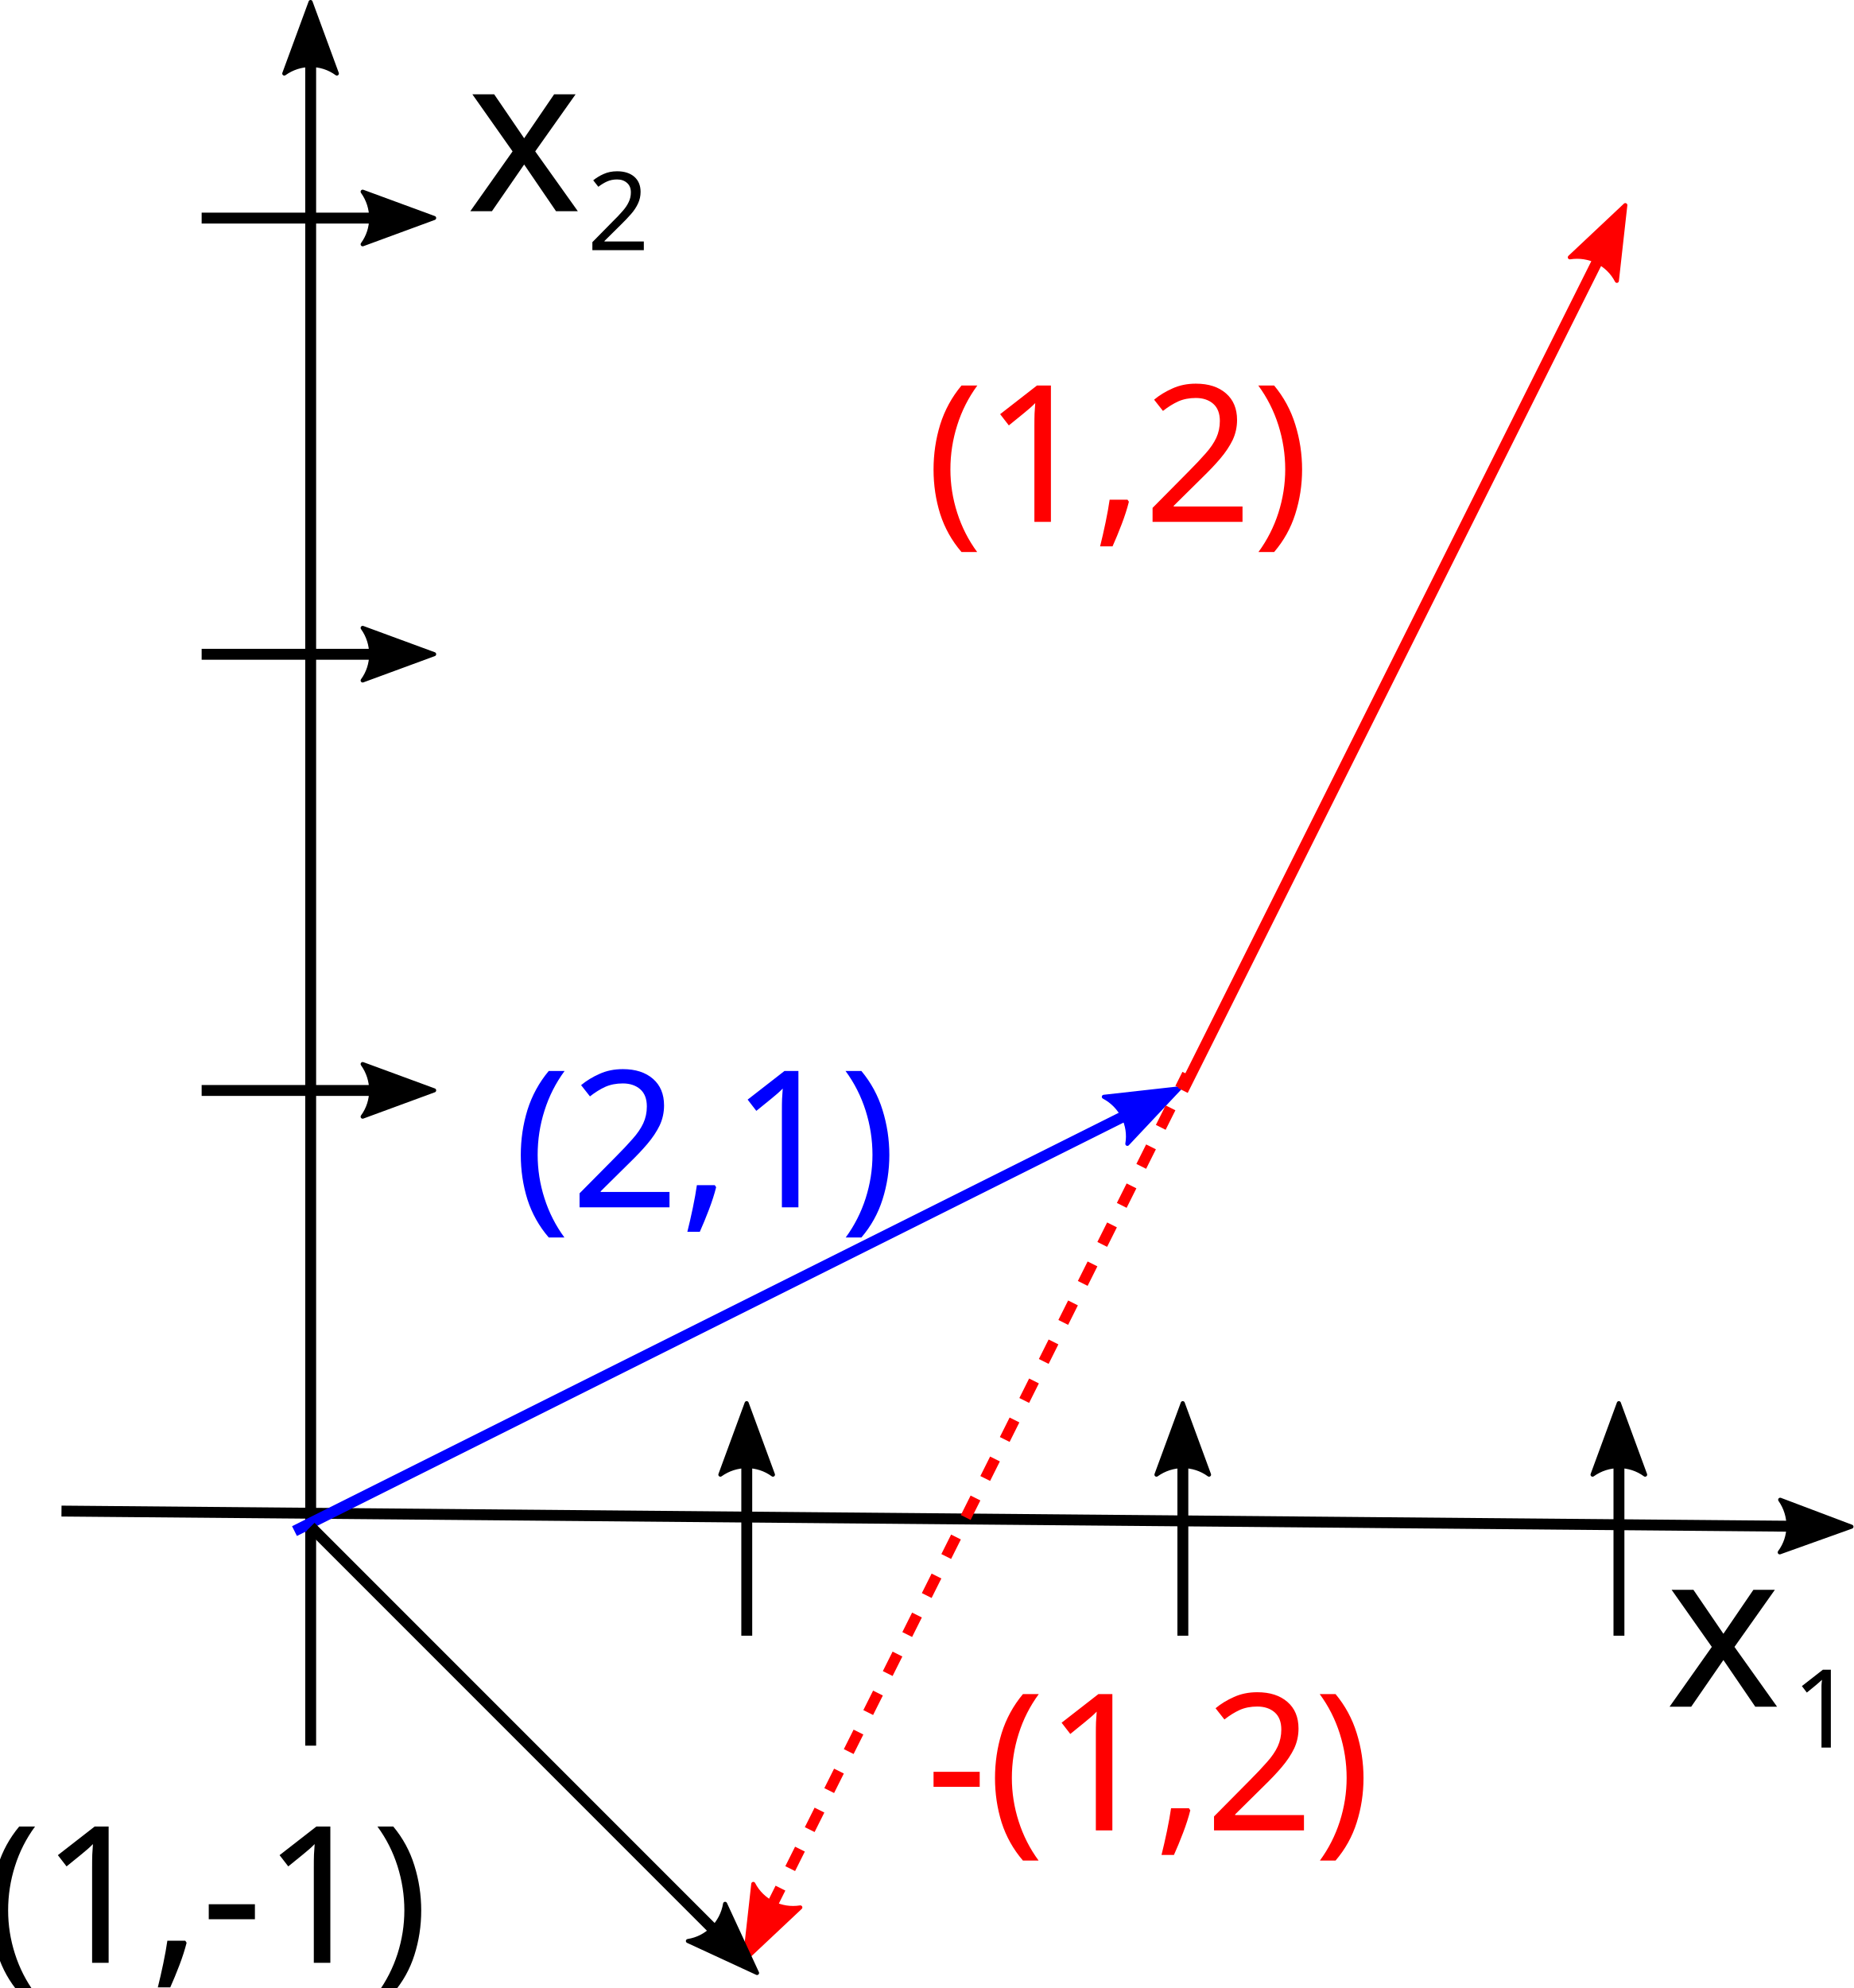
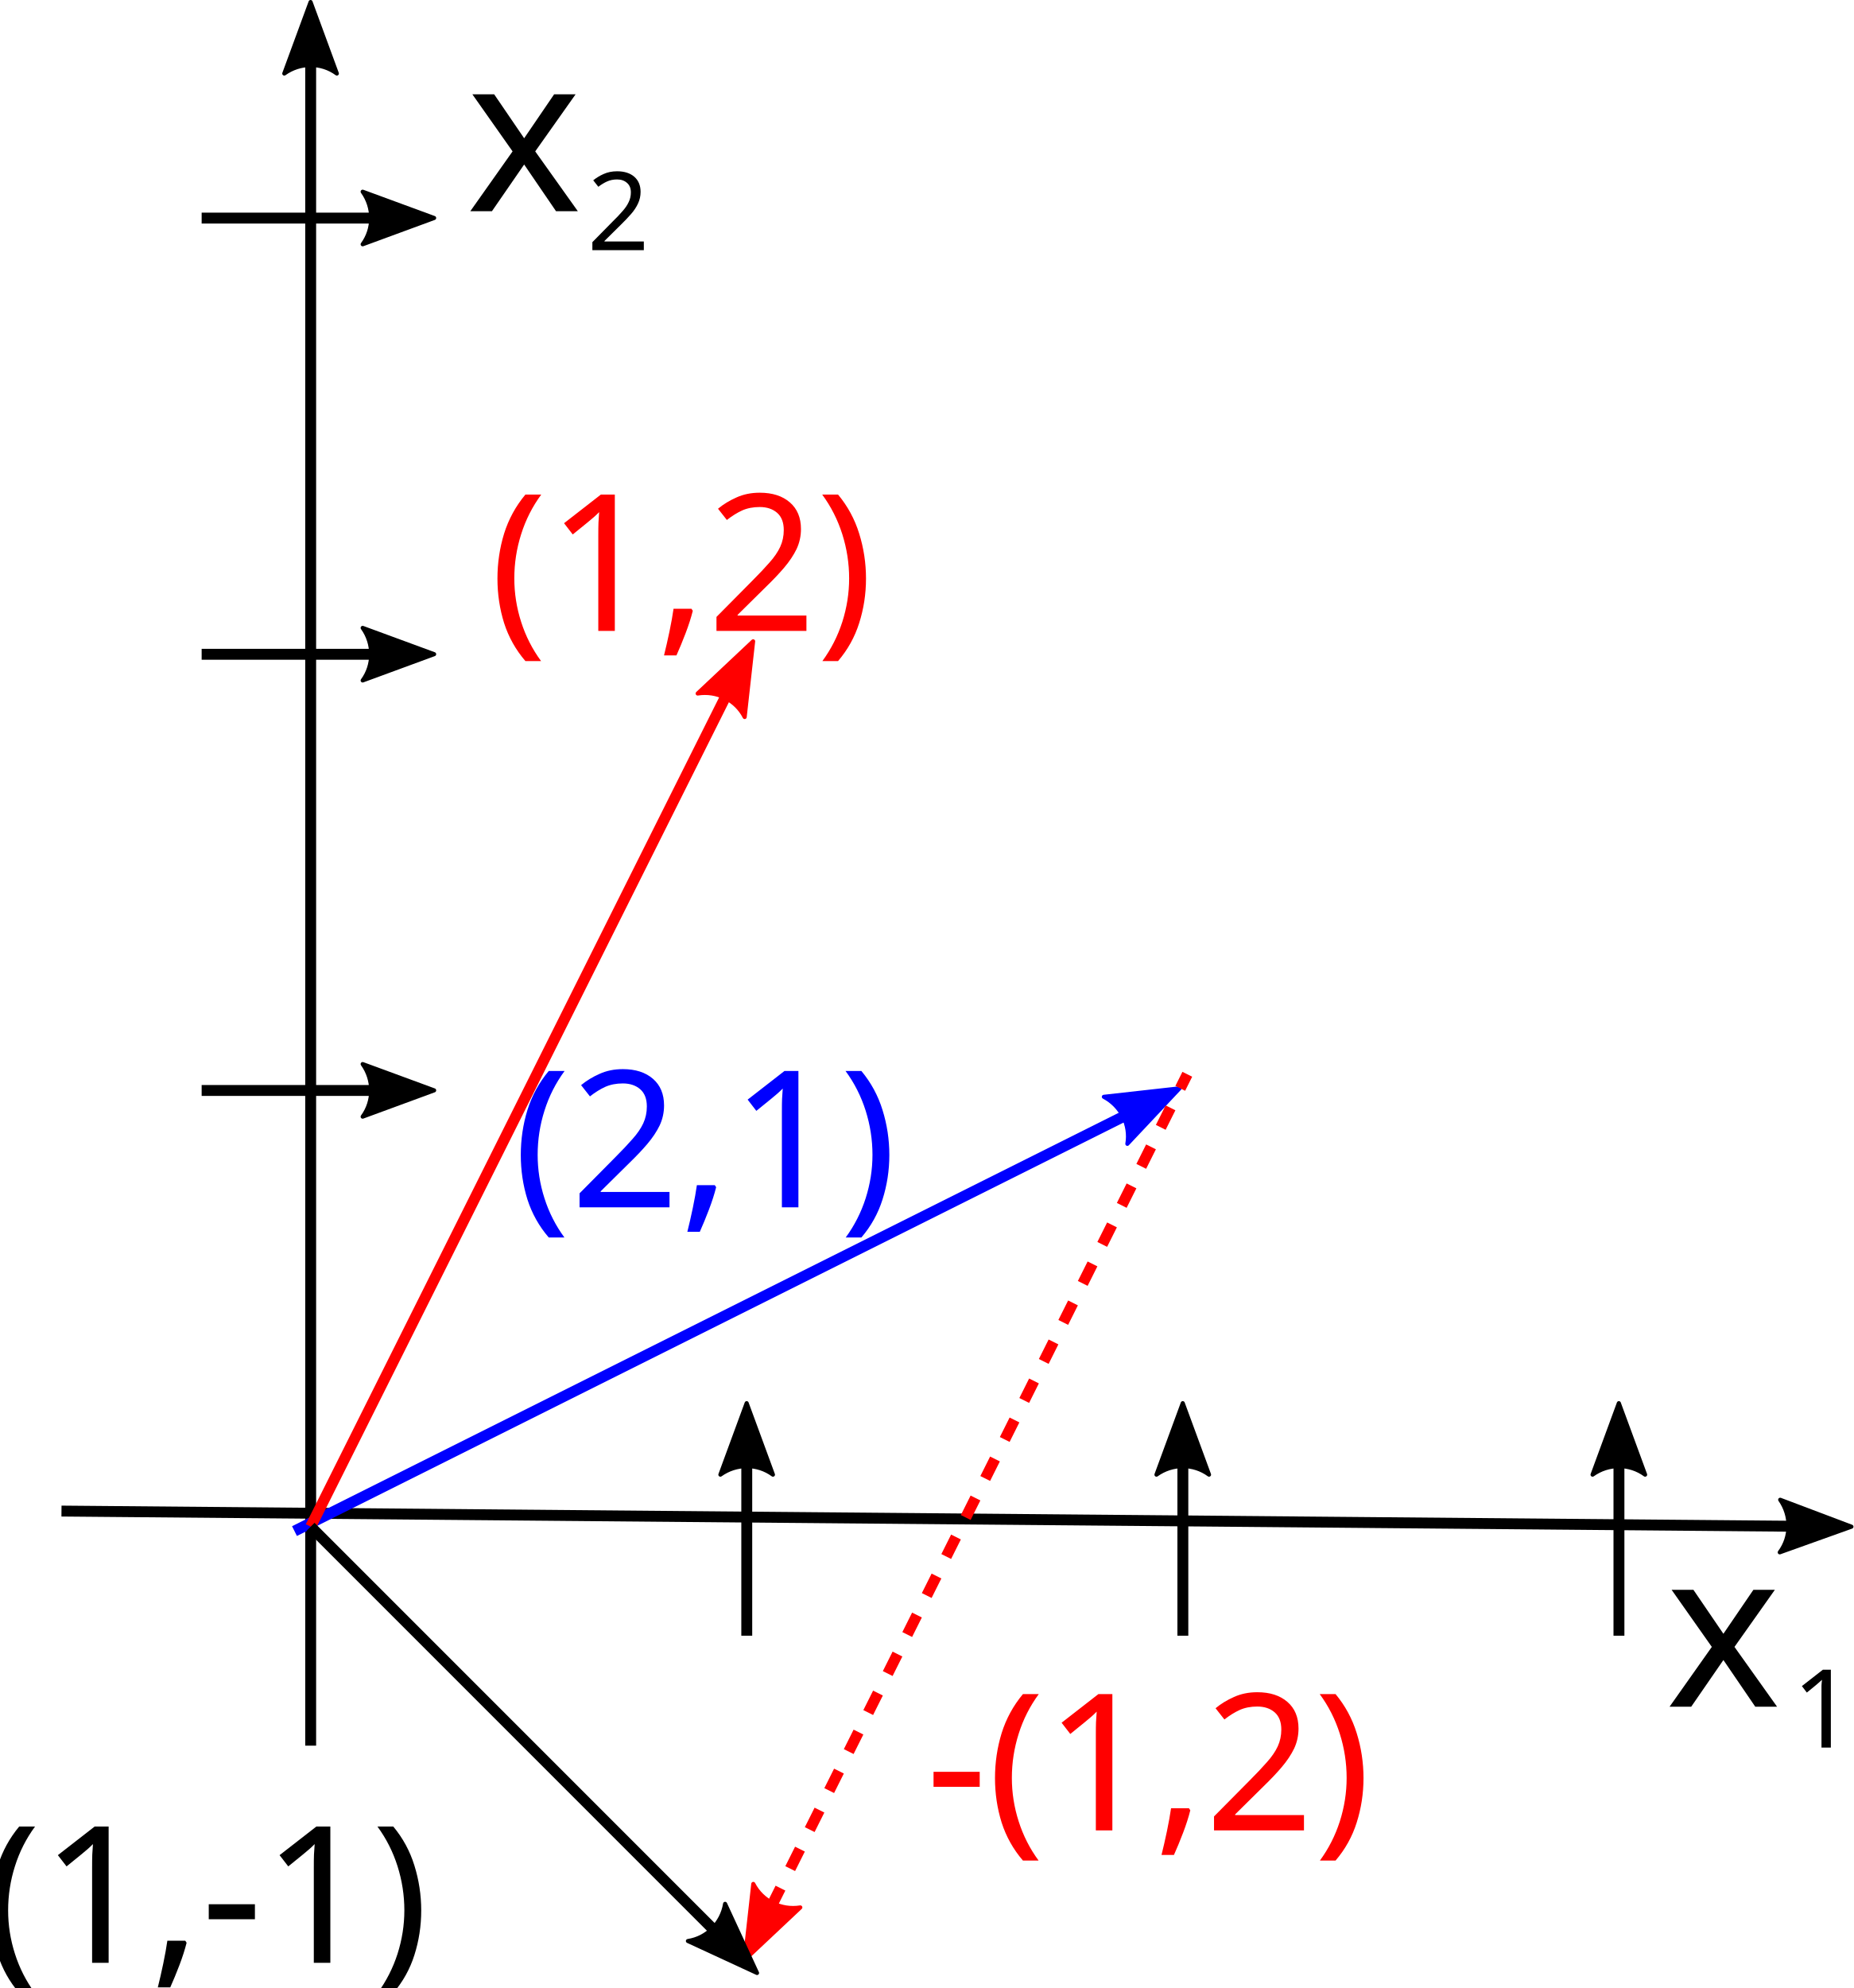
<svg xmlns="http://www.w3.org/2000/svg" width="47.98mm" height="51.451mm" viewBox="0 0 170.008 182.307" id="svg4281" version="1.1">
  <defs id="defs4283">
    <marker style="overflow:visible" id="marker6880" refX="0" refY="0" orient="auto">
      <path transform="scale(0.6,0.6)" d="M 8.719,4.034 -2.207,0.016 8.719,-4.002 c -1.745,2.372 -1.735,5.617 -6e-7,8.035 z" style="fill:#000000;fill-opacity:1;fill-rule:evenodd;stroke:#000000;stroke-width:0.625;stroke-linejoin:round;stroke-opacity:1" id="path6882" />
    </marker>
    <marker style="overflow:visible" id="marker6682" refX="0" refY="0" orient="auto">
      <path transform="scale(0.6,0.6)" d="M 8.719,4.034 -2.207,0.016 8.719,-4.002 c -1.745,2.372 -1.735,5.617 -6e-7,8.035 z" style="fill:#000000;fill-opacity:1;fill-rule:evenodd;stroke:#000000;stroke-width:0.625;stroke-linejoin:round;stroke-opacity:1" id="path6684" />
    </marker>
    <marker style="overflow:visible" id="marker6488" refX="0" refY="0" orient="auto">
      <path transform="scale(0.6,0.6)" d="M 8.719,4.034 -2.207,0.016 8.719,-4.002 c -1.745,2.372 -1.735,5.617 -6e-7,8.035 z" style="fill:#ff0000;fill-opacity:1;fill-rule:evenodd;stroke:#ff0000;stroke-width:0.625;stroke-linejoin:round;stroke-opacity:1" id="path6490" />
    </marker>
    <marker style="overflow:visible" id="marker6298" refX="0" refY="0" orient="auto">
      <path transform="scale(0.6,0.6)" d="M 8.719,4.034 -2.207,0.016 8.719,-4.002 c -1.745,2.372 -1.735,5.617 -6e-7,8.035 z" style="fill:#ff0000;fill-opacity:1;fill-rule:evenodd;stroke:#ff0000;stroke-width:0.625;stroke-linejoin:round;stroke-opacity:1" id="path6300" />
    </marker>
    <marker style="overflow:visible" id="marker6112" refX="0" refY="0" orient="auto">
      <path transform="scale(0.6,0.6)" d="M 8.719,4.034 -2.207,0.016 8.719,-4.002 c -1.745,2.372 -1.735,5.617 -6e-7,8.035 z" style="fill:#0000ff;fill-opacity:1;fill-rule:evenodd;stroke:#0000ff;stroke-width:0.625;stroke-linejoin:round;stroke-opacity:1" id="path6114" />
    </marker>
    <marker style="overflow:visible" id="marker5930" refX="0" refY="0" orient="auto">
      <path transform="scale(0.6,0.6)" d="M 8.719,4.034 -2.207,0.016 8.719,-4.002 c -1.745,2.372 -1.735,5.617 -6e-7,8.035 z" style="fill:#000000;fill-opacity:1;fill-rule:evenodd;stroke:#000000;stroke-width:0.625;stroke-linejoin:round;stroke-opacity:1" id="path5932" />
    </marker>
    <marker style="overflow:visible" id="marker5752" refX="0" refY="0" orient="auto">
      <path transform="scale(0.6,0.6)" d="M 8.719,4.034 -2.207,0.016 8.719,-4.002 c -1.745,2.372 -1.735,5.617 -6e-7,8.035 z" style="fill:#000000;fill-opacity:1;fill-rule:evenodd;stroke:#000000;stroke-width:0.625;stroke-linejoin:round;stroke-opacity:1" id="path5754" />
    </marker>
    <marker style="overflow:visible" id="marker5578" refX="0" refY="0" orient="auto">
      <path transform="scale(0.6,0.6)" d="M 8.719,4.034 -2.207,0.016 8.719,-4.002 c -1.745,2.372 -1.735,5.617 -6e-7,8.035 z" style="fill:#000000;fill-opacity:1;fill-rule:evenodd;stroke:#000000;stroke-width:0.625;stroke-linejoin:round;stroke-opacity:1" id="path5580" />
    </marker>
    <marker style="overflow:visible" id="marker5408" refX="0" refY="0" orient="auto">
      <path transform="scale(0.6,0.6)" d="M 8.719,4.034 -2.207,0.016 8.719,-4.002 c -1.745,2.372 -1.735,5.617 -6e-7,8.035 z" style="fill:#000000;fill-opacity:1;fill-rule:evenodd;stroke:#000000;stroke-width:0.625;stroke-linejoin:round;stroke-opacity:1" id="path5410" />
    </marker>
    <marker style="overflow:visible" id="marker5242" refX="0" refY="0" orient="auto">
      <path transform="scale(0.6,0.6)" d="M 8.719,4.034 -2.207,0.016 8.719,-4.002 c -1.745,2.372 -1.735,5.617 -6e-7,8.035 z" style="fill:#000000;fill-opacity:1;fill-rule:evenodd;stroke:#000000;stroke-width:0.625;stroke-linejoin:round;stroke-opacity:1" id="path5244" />
    </marker>
    <marker style="overflow:visible" id="marker5232" refX="0" refY="0" orient="auto">
      <path transform="scale(0.6,0.6)" d="M 8.719,4.034 -2.207,0.016 8.719,-4.002 c -1.745,2.372 -1.735,5.617 -6e-7,8.035 z" style="fill:#000000;fill-opacity:1;fill-rule:evenodd;stroke:#000000;stroke-width:0.625;stroke-linejoin:round;stroke-opacity:1" id="path5234" />
    </marker>
    <marker orient="auto" refY="0" refX="0" id="marker4839" style="overflow:visible">
      <path id="path4841" d="M 0,0 5,-5 -12.5,0 5,5 0,0 Z" style="fill:#000000;fill-opacity:1;fill-rule:evenodd;stroke:#000000;stroke-width:1pt;stroke-opacity:1" transform="matrix(0.8,0,0,0.8,10,0)" />
    </marker>
    <marker orient="auto" refY="0" refX="0" id="marker4700" style="overflow:visible">
      <path id="path4382" d="M 0,0 5,-5 -12.5,0 5,5 0,0 Z" style="fill:#000000;fill-opacity:1;fill-rule:evenodd;stroke:#000000;stroke-width:1pt;stroke-opacity:1" transform="matrix(0.8,0,0,0.8,10,0)" />
    </marker>
    <marker orient="auto" refY="0" refX="0" id="marker4641" style="overflow:visible">
      <path id="path4643" d="M 0,0 5,-5 -12.5,0 5,5 0,0 Z" style="fill:#0000ff;fill-opacity:1;fill-rule:evenodd;stroke:#0000ff;stroke-width:1pt;stroke-opacity:1" transform="matrix(0.4,0,0,0.4,4,0)" />
    </marker>
    <marker orient="auto" refY="0" refX="0" id="marker4638" style="overflow:visible">
      <path id="path4388" d="M 0,0 5,-5 -12.5,0 5,5 0,0 Z" style="fill:#ff0000;fill-opacity:1;fill-rule:evenodd;stroke:#ff0000;stroke-width:1pt;stroke-opacity:1" transform="matrix(0.4,0,0,0.4,4,0)" />
    </marker>
    <marker orient="auto" refY="0" refX="0" id="marker5572" style="overflow:visible">
      <path id="path5574" style="fill:#000000;fill-opacity:1;fill-rule:evenodd;stroke:#000000;stroke-width:0.625;stroke-linejoin:round;stroke-opacity:1" d="M 8.719,4.034 -2.207,0.016 8.719,-4.002 c -1.745,2.372 -1.735,5.617 -6e-7,8.035 z" transform="scale(0.6,0.6)" />
    </marker>
    <marker orient="auto" refY="0" refX="0" id="marker5466" style="overflow:visible">
      <path id="path5468" style="fill:#0000ff;fill-opacity:1;fill-rule:evenodd;stroke:#0000ff;stroke-width:0.625;stroke-linejoin:round;stroke-opacity:1" d="M 8.719,4.034 -2.207,0.016 8.719,-4.002 c -1.745,2.372 -1.735,5.617 -6e-7,8.035 z" transform="scale(0.6,0.6)" />
    </marker>
    <marker orient="auto" refY="0" refX="0" id="marker5364" style="overflow:visible">
      <path id="path5366" style="fill:#0000ff;fill-opacity:1;fill-rule:evenodd;stroke:#0000ff;stroke-width:0.625;stroke-linejoin:round;stroke-opacity:1" d="M 8.719,4.034 -2.207,0.016 8.719,-4.002 c -1.745,2.372 -1.735,5.617 -6e-7,8.035 z" transform="scale(0.6,0.6)" />
    </marker>
    <marker orient="auto" refY="0" refX="0" id="marker5266" style="overflow:visible">
      <path id="path5268" style="fill:#000000;fill-opacity:1;fill-rule:evenodd;stroke:#000000;stroke-width:0.625;stroke-linejoin:round;stroke-opacity:1" d="M 8.719,4.034 -2.207,0.016 8.719,-4.002 c -1.745,2.372 -1.735,5.617 -6e-7,8.035 z" transform="scale(0.6,0.6)" />
    </marker>
    <marker orient="auto" refY="0" refX="0" id="marker5172" style="overflow:visible">
      <path id="path5174" style="fill:#000000;fill-opacity:1;fill-rule:evenodd;stroke:#000000;stroke-width:0.625;stroke-linejoin:round;stroke-opacity:1" d="M 8.719,4.034 -2.207,0.016 8.719,-4.002 c -1.745,2.372 -1.735,5.617 -6e-7,8.035 z" transform="scale(0.6,0.6)" />
    </marker>
    <marker orient="auto" refY="0" refX="0" id="marker5082" style="overflow:visible">
      <path id="path5084" style="fill:#000000;fill-opacity:1;fill-rule:evenodd;stroke:#000000;stroke-width:0.625;stroke-linejoin:round;stroke-opacity:1" d="M 8.719,4.034 -2.207,0.016 8.719,-4.002 c -1.745,2.372 -1.735,5.617 -6e-7,8.035 z" transform="scale(0.6,0.6)" />
    </marker>
    <marker orient="auto" refY="0" refX="0" id="marker4996" style="overflow:visible">
      <path id="path4998" style="fill:#000000;fill-opacity:1;fill-rule:evenodd;stroke:#000000;stroke-width:0.625;stroke-linejoin:round;stroke-opacity:1" d="M 8.719,4.034 -2.207,0.016 8.719,-4.002 c -1.745,2.372 -1.735,5.617 -6e-7,8.035 z" transform="scale(0.6,0.6)" />
    </marker>
    <marker orient="auto" refY="0" refX="0" id="marker4914" style="overflow:visible">
      <path id="path4916" style="fill:#000000;fill-opacity:1;fill-rule:evenodd;stroke:#000000;stroke-width:0.625;stroke-linejoin:round;stroke-opacity:1" d="M 8.719,4.034 -2.207,0.016 8.719,-4.002 c -1.745,2.372 -1.735,5.617 -6e-7,8.035 z" transform="scale(0.6,0.6)" />
    </marker>
    <marker orient="auto" refY="0" refX="0" id="marker4836" style="overflow:visible">
      <path id="path4838" style="fill:#000000;fill-opacity:1;fill-rule:evenodd;stroke:#000000;stroke-width:0.625;stroke-linejoin:round;stroke-opacity:1" d="M 8.719,4.034 -2.207,0.016 8.719,-4.002 c -1.745,2.372 -1.735,5.617 -6e-7,8.035 z" transform="scale(0.6,0.6)" />
    </marker>
    <marker orient="auto" refY="0" refX="0" id="marker4762" style="overflow:visible">
      <path id="path4764" style="fill:#000000;fill-opacity:1;fill-rule:evenodd;stroke:#000000;stroke-width:0.625;stroke-linejoin:round;stroke-opacity:1" d="M 8.719,4.034 -2.207,0.016 8.719,-4.002 c -1.745,2.372 -1.735,5.617 -6e-7,8.035 z" transform="scale(0.6,0.6)" />
    </marker>
    <marker orient="auto" refY="0" refX="0" id="marker4692" style="overflow:visible">
      <path id="path4694" style="fill:#000000;fill-opacity:1;fill-rule:evenodd;stroke:#000000;stroke-width:0.625;stroke-linejoin:round;stroke-opacity:1" d="M 8.719,4.034 -2.207,0.016 8.719,-4.002 c -1.745,2.372 -1.735,5.617 -6e-7,8.035 z" transform="scale(0.6,0.6)" />
    </marker>
    <marker orient="auto" refY="0" refX="0" id="marker4626" style="overflow:visible">
      <path id="path4628" style="fill:#000000;fill-opacity:1;fill-rule:evenodd;stroke:#000000;stroke-width:0.625;stroke-linejoin:round;stroke-opacity:1" d="M 8.719,4.034 -2.207,0.016 8.719,-4.002 c -1.745,2.372 -1.735,5.617 -6e-7,8.035 z" transform="scale(0.6,0.6)" />
    </marker>
    <marker orient="auto" refY="0" refX="0" id="marker4564" style="overflow:visible">
      <path id="path4566" style="fill:#000000;fill-opacity:1;fill-rule:evenodd;stroke:#000000;stroke-width:0.625;stroke-linejoin:round;stroke-opacity:1" d="M 8.719,4.034 -2.207,0.016 8.719,-4.002 c -1.745,2.372 -1.735,5.617 -6e-7,8.035 z" transform="scale(0.6,0.6)" />
    </marker>
    <marker orient="auto" refY="0" refX="0" id="marker4506" style="overflow:visible">
      <path id="path4508" style="fill:#000000;fill-opacity:1;fill-rule:evenodd;stroke:#000000;stroke-width:0.625;stroke-linejoin:round;stroke-opacity:1" d="M 8.719,4.034 -2.207,0.016 8.719,-4.002 c -1.745,2.372 -1.735,5.617 -6e-7,8.035 z" transform="scale(0.6,0.6)" />
    </marker>
    <marker orient="auto" refY="0" refX="0" id="marker4452" style="overflow:visible">
      <path id="path4454" style="fill:#000000;fill-opacity:1;fill-rule:evenodd;stroke:#000000;stroke-width:0.625;stroke-linejoin:round;stroke-opacity:1" d="M 8.719,4.034 -2.207,0.016 8.719,-4.002 c -1.745,2.372 -1.735,5.617 -6e-7,8.035 z" transform="scale(0.6,0.6)" />
    </marker>
    <marker orient="auto" refY="0" refX="0" id="marker4402" style="overflow:visible">
      <path id="path4404" style="fill:#000000;fill-opacity:1;fill-rule:evenodd;stroke:#000000;stroke-width:0.625;stroke-linejoin:round;stroke-opacity:1" d="M 8.719,4.034 -2.207,0.016 8.719,-4.002 c -1.745,2.372 -1.735,5.617 -6e-7,8.035 z" transform="scale(0.6,0.6)" />
    </marker>
    <marker orient="auto" refY="0" refX="0" id="marker4356" style="overflow:visible">
      <path id="path4358" style="fill:#000000;fill-opacity:1;fill-rule:evenodd;stroke:#000000;stroke-width:0.625;stroke-linejoin:round;stroke-opacity:1" d="M 8.719,4.034 -2.207,0.016 8.719,-4.002 c -1.745,2.372 -1.735,5.617 -6e-7,8.035 z" transform="scale(0.6,0.6)" />
    </marker>
    <marker orient="auto" refY="0" refX="0" id="marker4314" style="overflow:visible">
      <path id="path4316" style="fill:#000000;fill-opacity:1;fill-rule:evenodd;stroke:#000000;stroke-width:0.625;stroke-linejoin:round;stroke-opacity:1" d="M 8.719,4.034 -2.207,0.016 8.719,-4.002 c -1.745,2.372 -1.735,5.617 -6e-7,8.035 z" transform="scale(0.6,0.6)" />
    </marker>
    <marker orient="auto" refY="0" refX="0" id="marker4304" style="overflow:visible">
      <path id="path4306" style="fill:#000000;fill-opacity:1;fill-rule:evenodd;stroke:#000000;stroke-width:0.625;stroke-linejoin:round;stroke-opacity:1" d="M 8.719,4.034 -2.207,0.016 8.719,-4.002 c -1.745,2.372 -1.735,5.617 -6e-7,8.035 z" transform="scale(0.6,0.6)" />
    </marker>
    <marker orient="auto" refY="0" refX="0" id="Arrow1Sstart" style="overflow:visible">
      <path id="path5045" d="M 0,0 5,-5 -12.5,0 5,5 0,0 Z" style="fill:#000000;fill-opacity:1;fill-rule:evenodd;stroke:#000000;stroke-width:1pt;stroke-opacity:1" transform="matrix(0.2,0,0,0.2,1.2,0)" />
    </marker>
    <marker orient="auto" refY="0" refX="0" id="SquareL" style="overflow:visible">
      <path id="path5103" d="M -5,-5 -5,5 5,5 5,-5 -5,-5 Z" style="fill:#000000;fill-opacity:1;fill-rule:evenodd;stroke:#000000;stroke-width:1pt;stroke-opacity:1" transform="scale(0.8,0.8)" />
    </marker>
    <marker orient="auto" refY="0" refX="0" id="Arrow1Mstart" style="overflow:visible">
      <path id="path5039" d="M 0,0 5,-5 -12.5,0 5,5 0,0 Z" style="fill:#0000ff;fill-opacity:1;fill-rule:evenodd;stroke:#0000ff;stroke-width:1pt;stroke-opacity:1" transform="matrix(0.4,0,0,0.4,4,0)" />
    </marker>
    <marker orient="auto" refY="0" refX="0" id="Arrow1Lstart" style="overflow:visible">
      <path id="path5033" d="M 0,0 5,-5 -12.5,0 5,5 0,0 Z" style="fill:#0000ff;fill-opacity:1;fill-rule:evenodd;stroke:#0000ff;stroke-width:1pt;stroke-opacity:1" transform="matrix(0.8,0,0,0.8,10,0)" />
    </marker>
    <marker orient="auto" refY="0" refX="0" id="Arrow1Mstart-2" style="overflow:visible">
      <path id="path5039-2" d="M 0,0 5,-5 -12.5,0 5,5 0,0 Z" style="fill:#0000ff;fill-opacity:1;fill-rule:evenodd;stroke:#0000ff;stroke-width:1pt;stroke-opacity:1" transform="matrix(0.4,0,0,0.4,4,0)" />
    </marker>
    <marker orient="auto" refY="0" refX="0" id="marker4641-3" style="overflow:visible">
      <path id="path4643-6" d="M 0,0 5,-5 -12.5,0 5,5 0,0 Z" style="fill:#0000ff;fill-opacity:1;fill-rule:evenodd;stroke:#0000ff;stroke-width:1pt;stroke-opacity:1" transform="matrix(0.4,0,0,0.4,4,0)" />
    </marker>
    <marker orient="auto" refY="0" refX="0" id="marker4638-5" style="overflow:visible">
      <path id="path4388-3" d="M 0,0 5,-5 -12.5,0 5,5 0,0 Z" style="fill:#ff0000;fill-opacity:1;fill-rule:evenodd;stroke:#ff0000;stroke-width:1pt;stroke-opacity:1" transform="matrix(0.4,0,0,0.4,4,0)" />
    </marker>
    <marker orient="auto" refY="0" refX="0" id="marker4638-9" style="overflow:visible">
      <path id="path4388-1" d="M 0,0 5,-5 -12.5,0 5,5 0,0 Z" style="fill:#ff0000;fill-opacity:1;fill-rule:evenodd;stroke:#ff0000;stroke-width:1pt;stroke-opacity:1" transform="matrix(0.4,0,0,0.4,4,0)" />
    </marker>
    <marker orient="auto" refY="0" refX="0" id="marker4638-7" style="overflow:visible">
      <path id="path4388-0" d="M 0,0 5,-5 -12.5,0 5,5 0,0 Z" style="fill:#ff0000;fill-opacity:1;fill-rule:evenodd;stroke:#ff0000;stroke-width:1pt;stroke-opacity:1" transform="matrix(0.4,0,0,0.4,4,0)" />
    </marker>
    <marker orient="auto" refY="0" refX="0" id="marker4638-7-3" style="overflow:visible">
      <path id="path4388-0-6" d="M 0,0 5,-5 -12.5,0 5,5 0,0 Z" style="fill:#ff0000;fill-opacity:1;fill-rule:evenodd;stroke:#ff0000;stroke-width:1pt;stroke-opacity:1" transform="matrix(0.4,0,0,0.4,4,0)" />
    </marker>
    <marker orient="auto" refY="0" refX="0" id="marker4641-6" style="overflow:visible">
      <path id="path4643-2" d="M 0,0 5,-5 -12.5,0 5,5 0,0 Z" style="fill:#0000ff;fill-opacity:1;fill-rule:evenodd;stroke:#0000ff;stroke-width:1pt;stroke-opacity:1" transform="matrix(0.4,0,0,0.4,4,0)" />
    </marker>
    <marker orient="auto" refY="0" refX="0" id="marker4638-7-1" style="overflow:visible">
      <path id="path4388-0-8" d="M 0,0 5,-5 -12.5,0 5,5 0,0 Z" style="fill:#ff0000;fill-opacity:1;fill-rule:evenodd;stroke:#ff0000;stroke-width:1pt;stroke-opacity:1" transform="matrix(0.4,0,0,0.4,4,0)" />
    </marker>
    <marker orient="auto" refY="0" refX="0" id="marker4638-7-1-3" style="overflow:visible">
      <path id="path4388-0-8-6" d="M 0,0 5,-5 -12.5,0 5,5 0,0 Z" style="fill:#ff0000;fill-opacity:1;fill-rule:evenodd;stroke:#ff0000;stroke-width:1pt;stroke-opacity:1" transform="matrix(0.4,0,0,0.4,4,0)" />
    </marker>
    <marker orient="auto" refY="0" refX="0" id="marker4638-7-1-3-5" style="overflow:visible">
      <path id="path4388-0-8-6-3" d="M 0,0 5,-5 -12.5,0 5,5 0,0 Z" style="fill:#ff0000;fill-opacity:1;fill-rule:evenodd;stroke:#ff0000;stroke-width:1pt;stroke-opacity:1" transform="matrix(0.4,0,0,0.4,4,0)" />
    </marker>
  </defs>
  <g id="layer1" transform="translate(-67.32896,6.319968)">
    <path style="fill:none;fill-rule:evenodd;stroke:#000000;stroke-width:1px;stroke-linecap:butt;stroke-linejoin:miter;stroke-opacity:1;marker-start:url(#marker6880)" d="m 95.825,-4.808 0,158.571" id="path4821" />
    <path style="fill:none;fill-rule:evenodd;stroke:#000000;stroke-width:1px;stroke-linecap:butt;stroke-linejoin:miter;stroke-opacity:1;marker-start:url(#marker5572)" d="M 235.825,133.68 72.968,132.251" id="path4823" />
    <path style="fill:none;fill-rule:evenodd;stroke:#000000;stroke-width:1px;stroke-linecap:butt;stroke-linejoin:miter;stroke-opacity:1;marker-start:url(#marker5232)" d="m 135.825,123.68 0,20" id="path4827" />
    <path style="fill:none;fill-rule:evenodd;stroke:#000000;stroke-width:1px;stroke-linecap:butt;stroke-linejoin:miter;stroke-opacity:1;marker-start:url(#marker5242)" d="m 175.825,123.68 0,20" id="path4827-6" />
    <path style="fill:none;fill-rule:evenodd;stroke:#000000;stroke-width:1px;stroke-linecap:butt;stroke-linejoin:miter;stroke-opacity:1;marker-start:url(#marker5408)" d="m 215.825,123.68 0,20" id="path4827-7" />
    <path style="fill:none;fill-rule:evenodd;stroke:#000000;stroke-width:1px;stroke-linecap:butt;stroke-linejoin:miter;stroke-opacity:1;marker-start:url(#marker5578)" d="m 105.825,93.68 -20,0" id="path4827-9-6" />
    <path style="fill:none;fill-rule:evenodd;stroke:#000000;stroke-width:1px;stroke-linecap:butt;stroke-linejoin:miter;stroke-opacity:1;marker-start:url(#marker5752)" d="m 105.825,53.68 -20,0" id="path4827-9-6-0" />
    <path style="fill:none;fill-rule:evenodd;stroke:#000000;stroke-width:1px;stroke-linecap:butt;stroke-linejoin:miter;stroke-opacity:1;marker-start:url(#marker5930)" d="m 105.825,13.68 -20,0" id="path4827-9-6-2" />
    <text xml:space="preserve" style="font-style:normal;font-weight:normal;font-size:20px;line-height:125%;font-family:sans-serif;letter-spacing:0px;word-spacing:0px;fill:#000000;fill-opacity:1;stroke:none;stroke-width:1px;stroke-linecap:butt;stroke-linejoin:miter;stroke-opacity:1" x="220.109" y="150.192" id="text4222">
      <tspan id="tspan4224" x="220.109" y="150.192">x</tspan>
    </text>
    <text xml:space="preserve" style="font-style:normal;font-weight:normal;font-size:20px;line-height:125%;font-family:sans-serif;letter-spacing:0px;word-spacing:0px;fill:#000000;fill-opacity:1;stroke:none;stroke-width:1px;stroke-linecap:butt;stroke-linejoin:miter;stroke-opacity:1" x="110.109" y="13.049" id="text4226">
      <tspan id="tspan4228" x="110.109" y="13.049">x</tspan>
    </text>
    <text xml:space="preserve" style="font-style:normal;font-weight:normal;font-size:20px;line-height:125%;font-family:sans-serif;letter-spacing:0px;word-spacing:0px;fill:#000000;fill-opacity:1;stroke:none;stroke-width:1px;stroke-linecap:butt;stroke-linejoin:miter;stroke-opacity:1" x="231.716" y="153.942" id="text4230">
      <tspan id="tspan4232" x="231.716" y="153.942" style="font-size:10px">1</tspan>
    </text>
    <text xml:space="preserve" style="font-style:normal;font-weight:normal;font-size:20px;line-height:125%;font-family:sans-serif;letter-spacing:0px;word-spacing:0px;fill:#000000;fill-opacity:1;stroke:none;stroke-width:1px;stroke-linecap:butt;stroke-linejoin:miter;stroke-opacity:1" x="121.18" y="16.62" id="text4234">
      <tspan id="tspan4236" x="121.18" y="16.62" style="font-size:10px">2</tspan>
    </text>
    <path style="fill:none;fill-rule:evenodd;stroke:#0000ff;stroke-width:1px;stroke-linecap:butt;stroke-linejoin:miter;stroke-opacity:1;marker-start:url(#marker6112)" d="m 174.34,94.087 -80,40" id="path4374" />
    <text xml:space="preserve" style="font-style:normal;font-weight:normal;font-size:17.5px;line-height:125%;font-family:sans-serif;letter-spacing:0px;word-spacing:0px;fill:#0000ff;fill-opacity:1;stroke:none;stroke-width:1px;stroke-linecap:butt;stroke-linejoin:miter;stroke-opacity:1" x="114.396" y="104.394" id="text4715">
      <tspan id="tspan4717" x="114.396" y="104.394">(2,1)</tspan>
    </text>
-     <path style="fill:none;fill-rule:evenodd;stroke:#ff0000;stroke-width:1px;stroke-linecap:butt;stroke-linejoin:miter;stroke-opacity:1;marker-start:url(#marker6298)" d="m 215.825,13.68 -40,80" id="path4376-9-7" />
-     <text xml:space="preserve" style="font-style:normal;font-weight:normal;font-size:17.5px;line-height:125%;font-family:sans-serif;letter-spacing:0px;word-spacing:0px;fill:#ff0000;fill-opacity:1;stroke:none;stroke-width:1px;stroke-linecap:butt;stroke-linejoin:miter;stroke-opacity:1" x="152.254" y="41.537" id="text4864">
-       <tspan id="tspan4866" x="152.254" y="41.537">(1,2)</tspan>
+     <path style="fill:none;fill-rule:evenodd;stroke:#ff0000;stroke-width:1px;stroke-linecap:butt;stroke-linejoin:miter;stroke-opacity:1;marker-start:url(#marker6298)" d="m 135.825,53.68 -40,80" id="path4376-9-7" />
+     <text xml:space="preserve" style="font-style:normal;font-weight:normal;font-size:17.5px;line-height:125%;font-family:sans-serif;letter-spacing:0px;word-spacing:0px;fill:#ff0000;fill-opacity:1;stroke:none;stroke-width:1px;stroke-linecap:butt;stroke-linejoin:miter;stroke-opacity:1" x="112.254" y="51.537" id="text4864">
+       <tspan id="tspan4866" x="112.254" y="51.537">(1,2)</tspan>
    </text>
    <path style="fill:none;fill-rule:evenodd;stroke:#ff0000;stroke-width:1;stroke-linecap:butt;stroke-linejoin:miter;stroke-miterlimit:4;stroke-dasharray:2, 2;stroke-dashoffset:0;stroke-opacity:1;marker-start:url(#marker6488)" d="m 136.232,172.195 40,-80" id="path4376-9-7-7" />
    <text xml:space="preserve" style="font-style:normal;font-weight:normal;font-size:17.5px;line-height:125%;font-family:sans-serif;letter-spacing:0px;word-spacing:0px;fill:#ff0000;fill-opacity:1;stroke:none;stroke-width:1px;stroke-linecap:butt;stroke-linejoin:miter;stroke-opacity:1" x="152.254" y="161.537" id="text4864-5">
      <tspan id="tspan4866-6" x="152.254" y="161.537">-(1,2)</tspan>
    </text>
    <path style="fill:none;fill-rule:evenodd;stroke:#000000;stroke-width:1px;stroke-linecap:butt;stroke-linejoin:miter;stroke-opacity:1;marker-start:url(#marker6682)" d="m 135.825,173.68 -40,-40" id="path4950" />
    <text xml:space="preserve" style="font-style:normal;font-weight:normal;font-size:17.5px;line-height:125%;font-family:sans-serif;letter-spacing:0px;word-spacing:0px;fill:#000000;fill-opacity:1;stroke:none;stroke-width:1px;stroke-linecap:butt;stroke-linejoin:miter;stroke-opacity:1" x="65.825" y="173.68" id="text4982">
      <tspan id="tspan4984" x="65.825" y="173.68">(1,-1)</tspan>
    </text>
  </g>
</svg>
